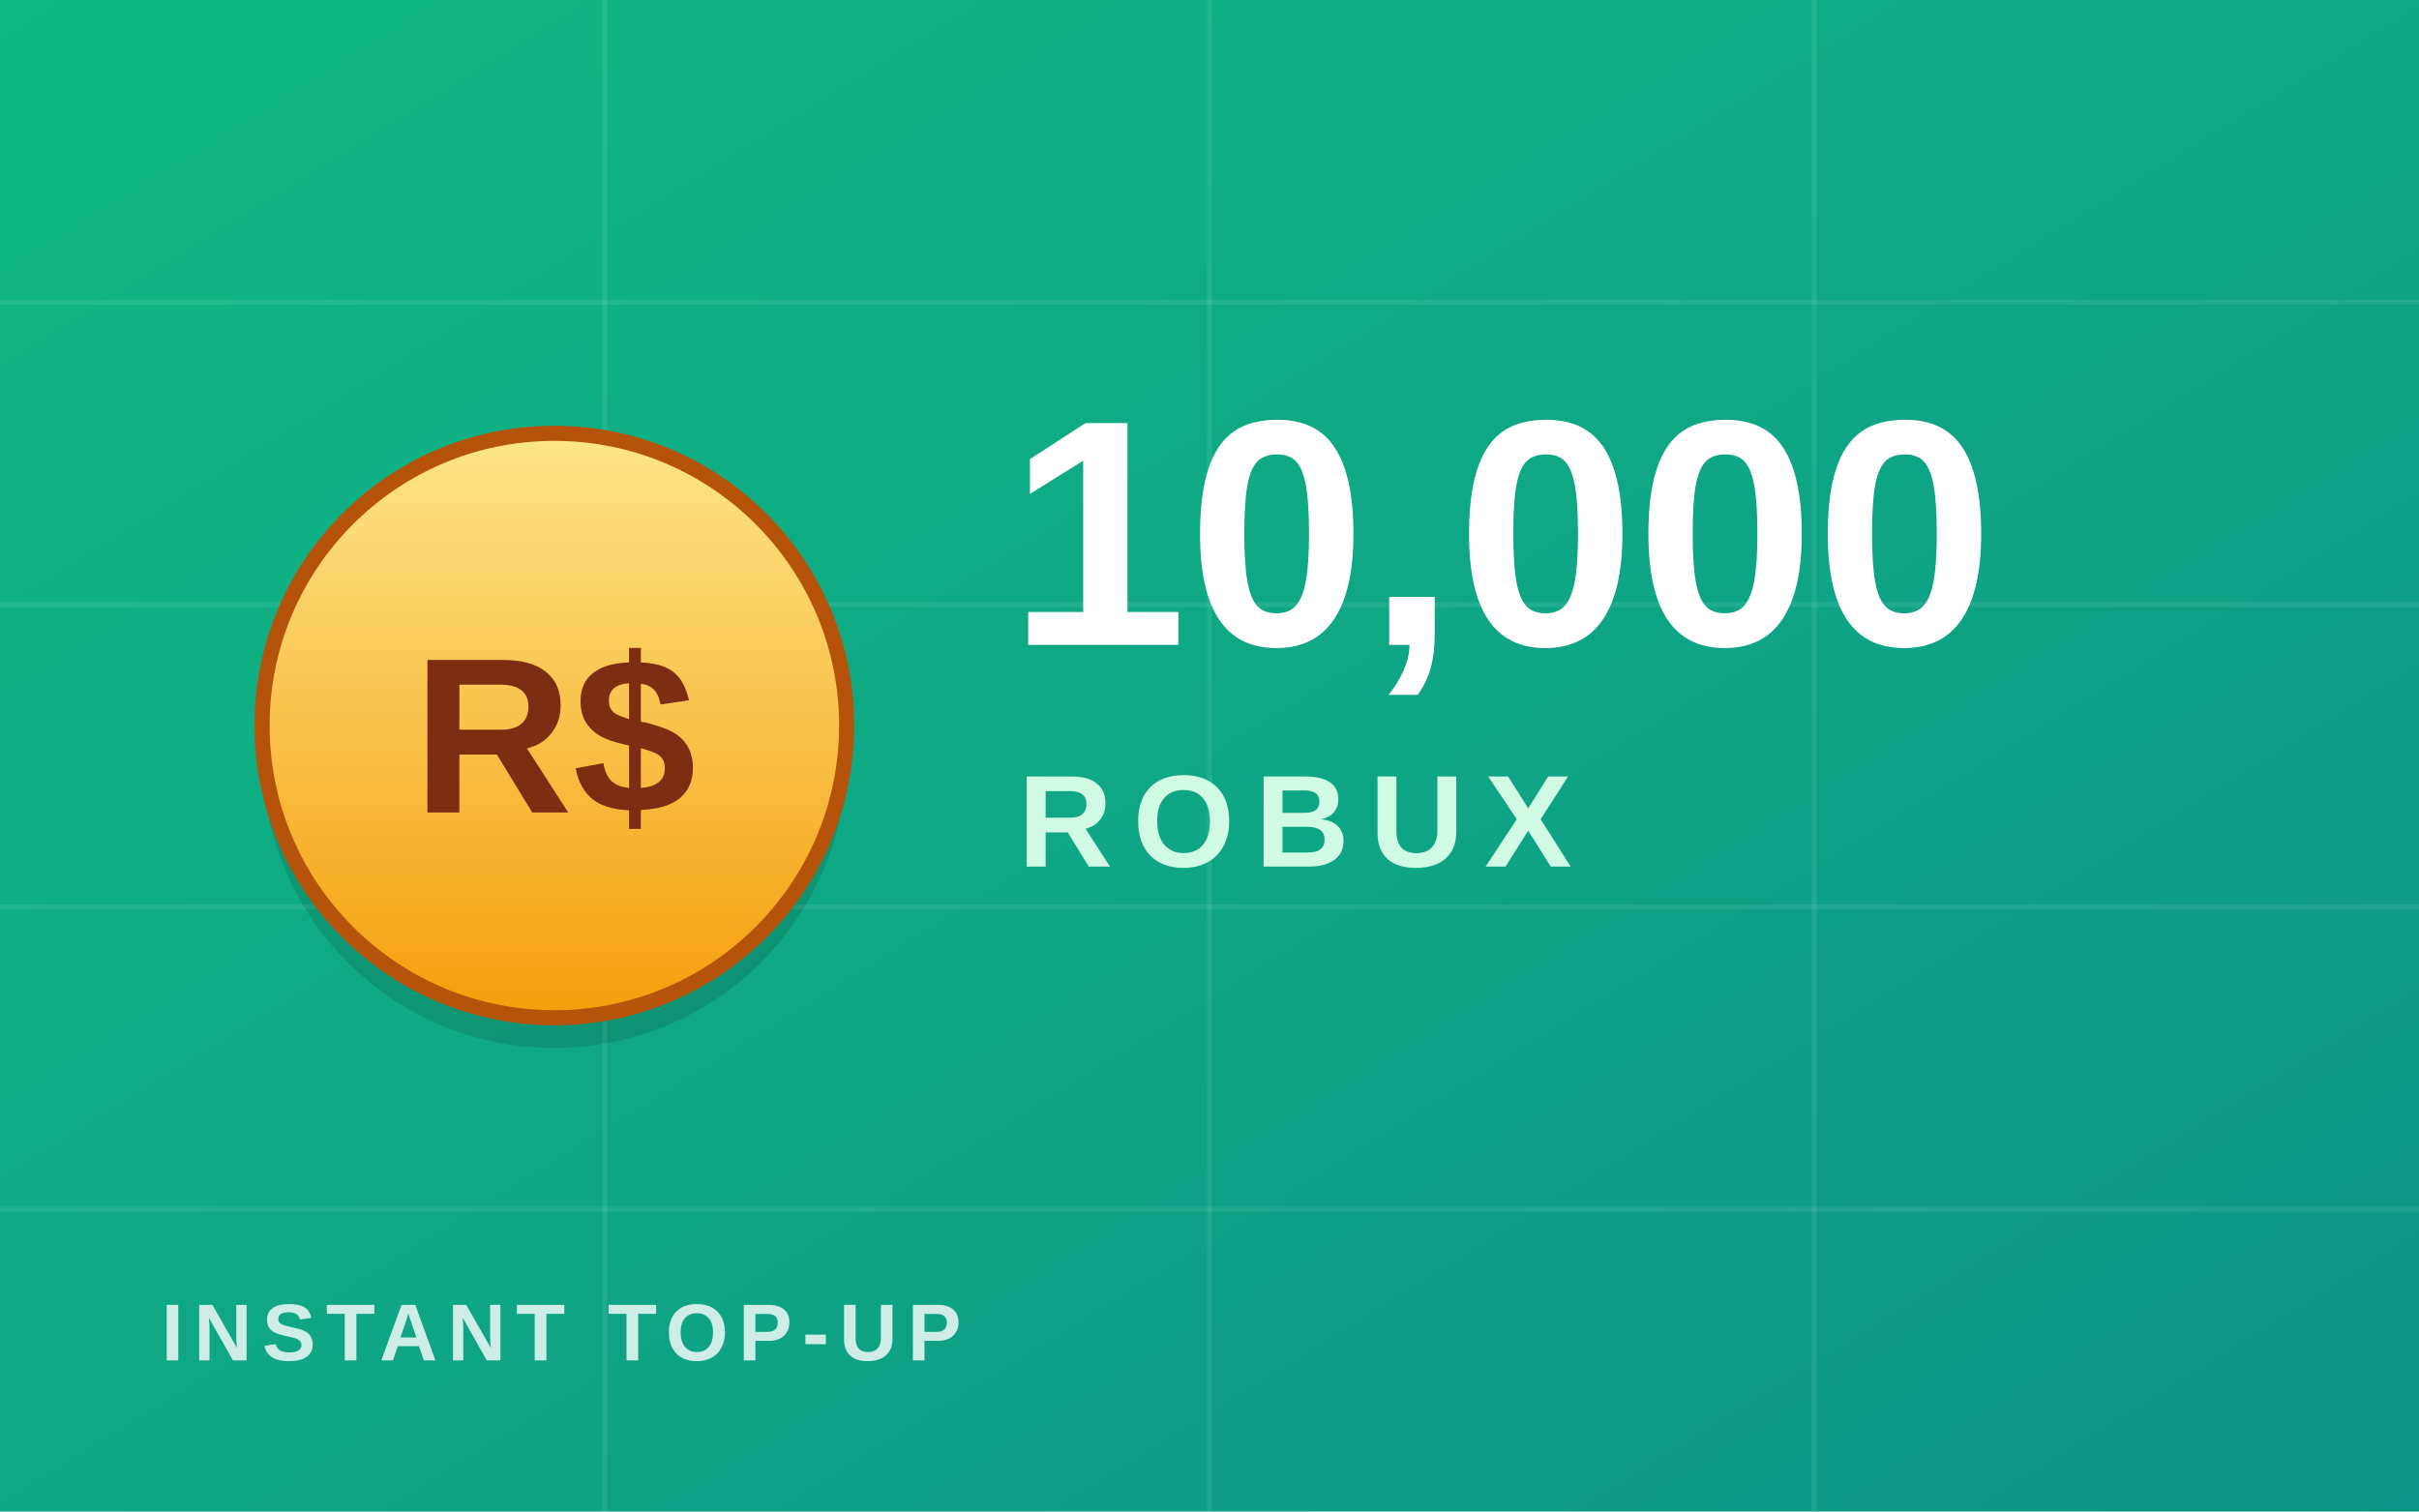
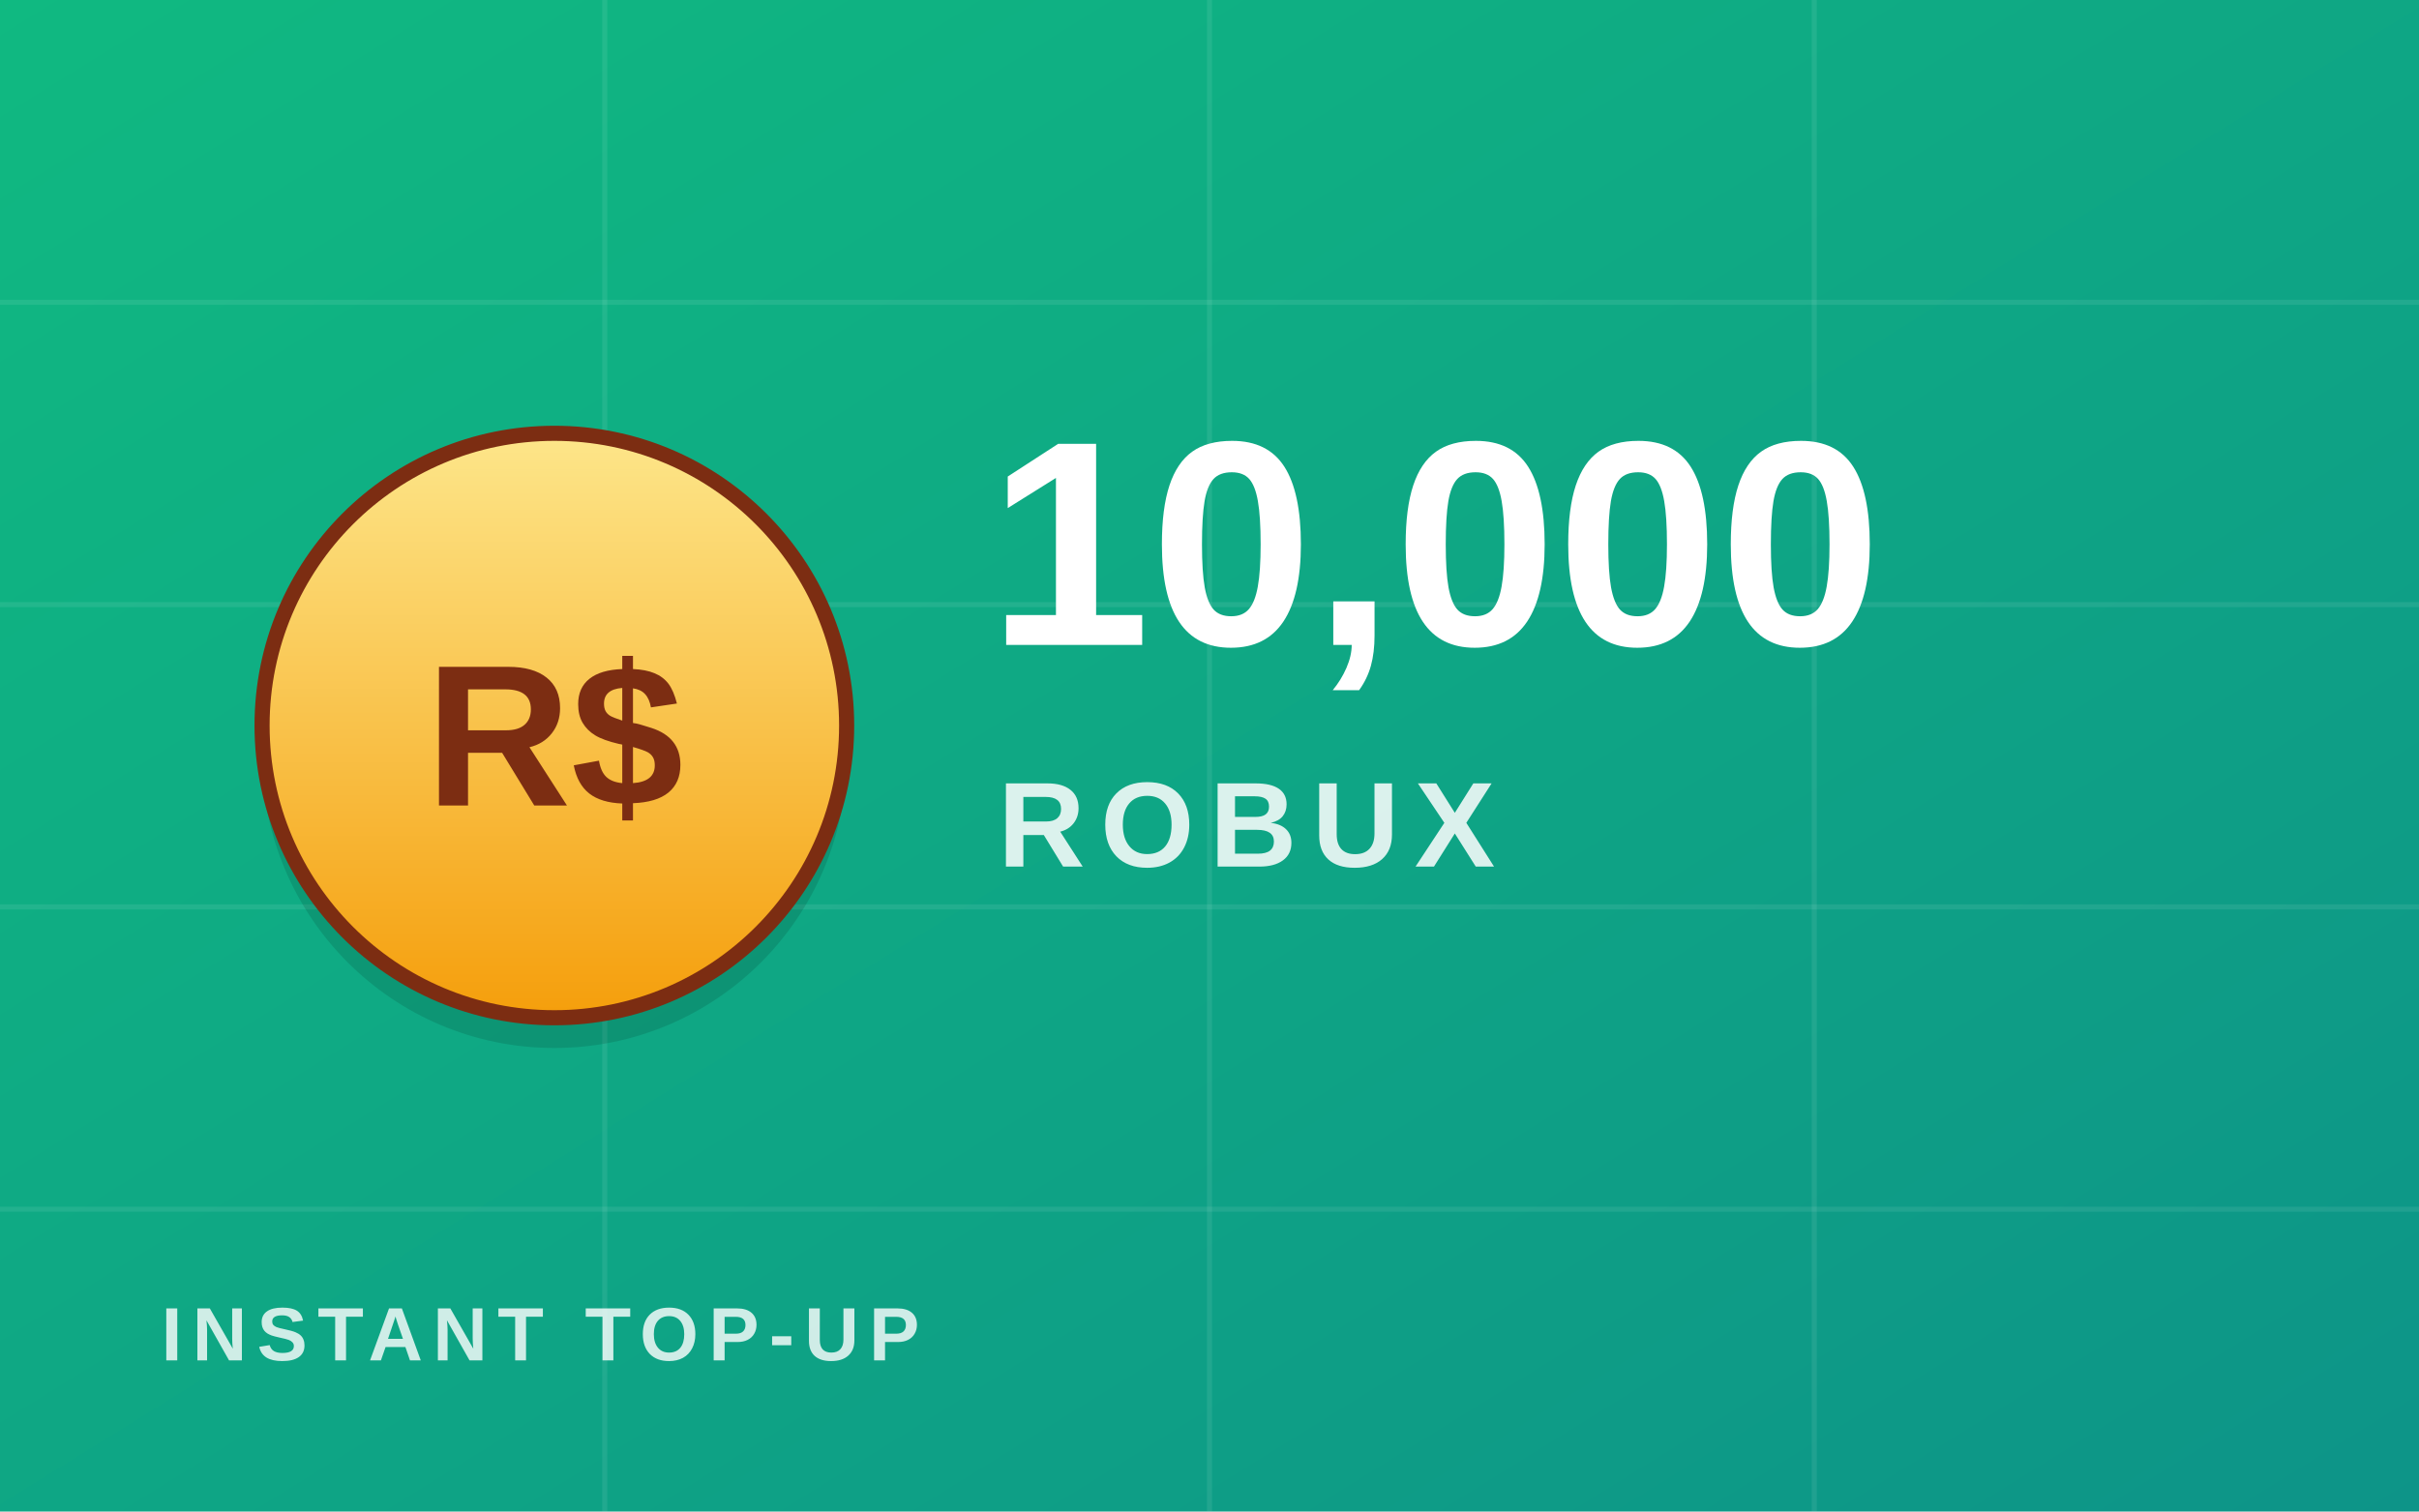
<svg xmlns="http://www.w3.org/2000/svg" viewBox="0 0 480 300" width="480" height="300">
  <defs>
    <linearGradient id="bg" x1="0" y1="0" x2="1" y2="1">
      <stop offset="0" stop-color="#10b981" />
      <stop offset="1" stop-color="#0d9488" />
    </linearGradient>
    <linearGradient id="c" x1="0" y1="0" x2="0" y2="1">
      <stop offset="0" stop-color="#fde68a" />
      <stop offset="1" stop-color="#f59e0b" />
    </linearGradient>
  </defs>
  <rect width="480" height="300" fill="url(#bg)" />
  <g stroke="#fff" stroke-opacity="0.08">
    <path d="M0 60H480M0 120H480M0 180H480M0 240H480" />
    <path d="M120 0V300M240 0V300M360 0V300" />
  </g>
  <circle cx="110" cy="150" r="58" fill="#000" fill-opacity="0.12" />
-   <circle cx="110" cy="144" r="58" fill="url(#c)" stroke="#b45309" stroke-width="3" />
-   <text x="110" y="146" font-family="Arial" font-size="44" font-weight="900" fill="#7c2d12" text-anchor="middle" dominant-baseline="central">R$</text>
-   <text x="200" y="128" font-family="Arial" font-size="64" font-weight="900" fill="#ffffff">10,000</text>
-   <text x="202" y="172" font-family="Arial" font-size="26" font-weight="700" fill="#d1fae5" letter-spacing="4">ROBUX</text>
-   <text x="32" y="270" font-family="Arial" font-size="16" font-weight="700" fill="#ffffff" fill-opacity="0.8" letter-spacing="2">INSTANT TOP-UP</text>
+   <circle cx="110" cy="144" r="58" fill="url(#c)" stroke="#7c2d12" stroke-width="3" />
+   <text x="110" y="146" font-family="Arial" font-size="40" font-weight="900" fill="#7c2d12" text-anchor="middle" dominant-baseline="central">R$</text>
+   <text x="196" y="128" font-family="Arial" font-size="58" font-weight="900" fill="#ffffff">10,000</text>
+   <text x="198" y="172" font-family="Arial" font-size="24" font-weight="700" fill="#ffffff" fill-opacity="0.85" letter-spacing="3">ROBUX</text>
+   <text x="32" y="270" font-family="Arial" font-size="15" font-weight="700" fill="#ffffff" fill-opacity="0.8" letter-spacing="2">INSTANT TOP-UP</text>
</svg>
